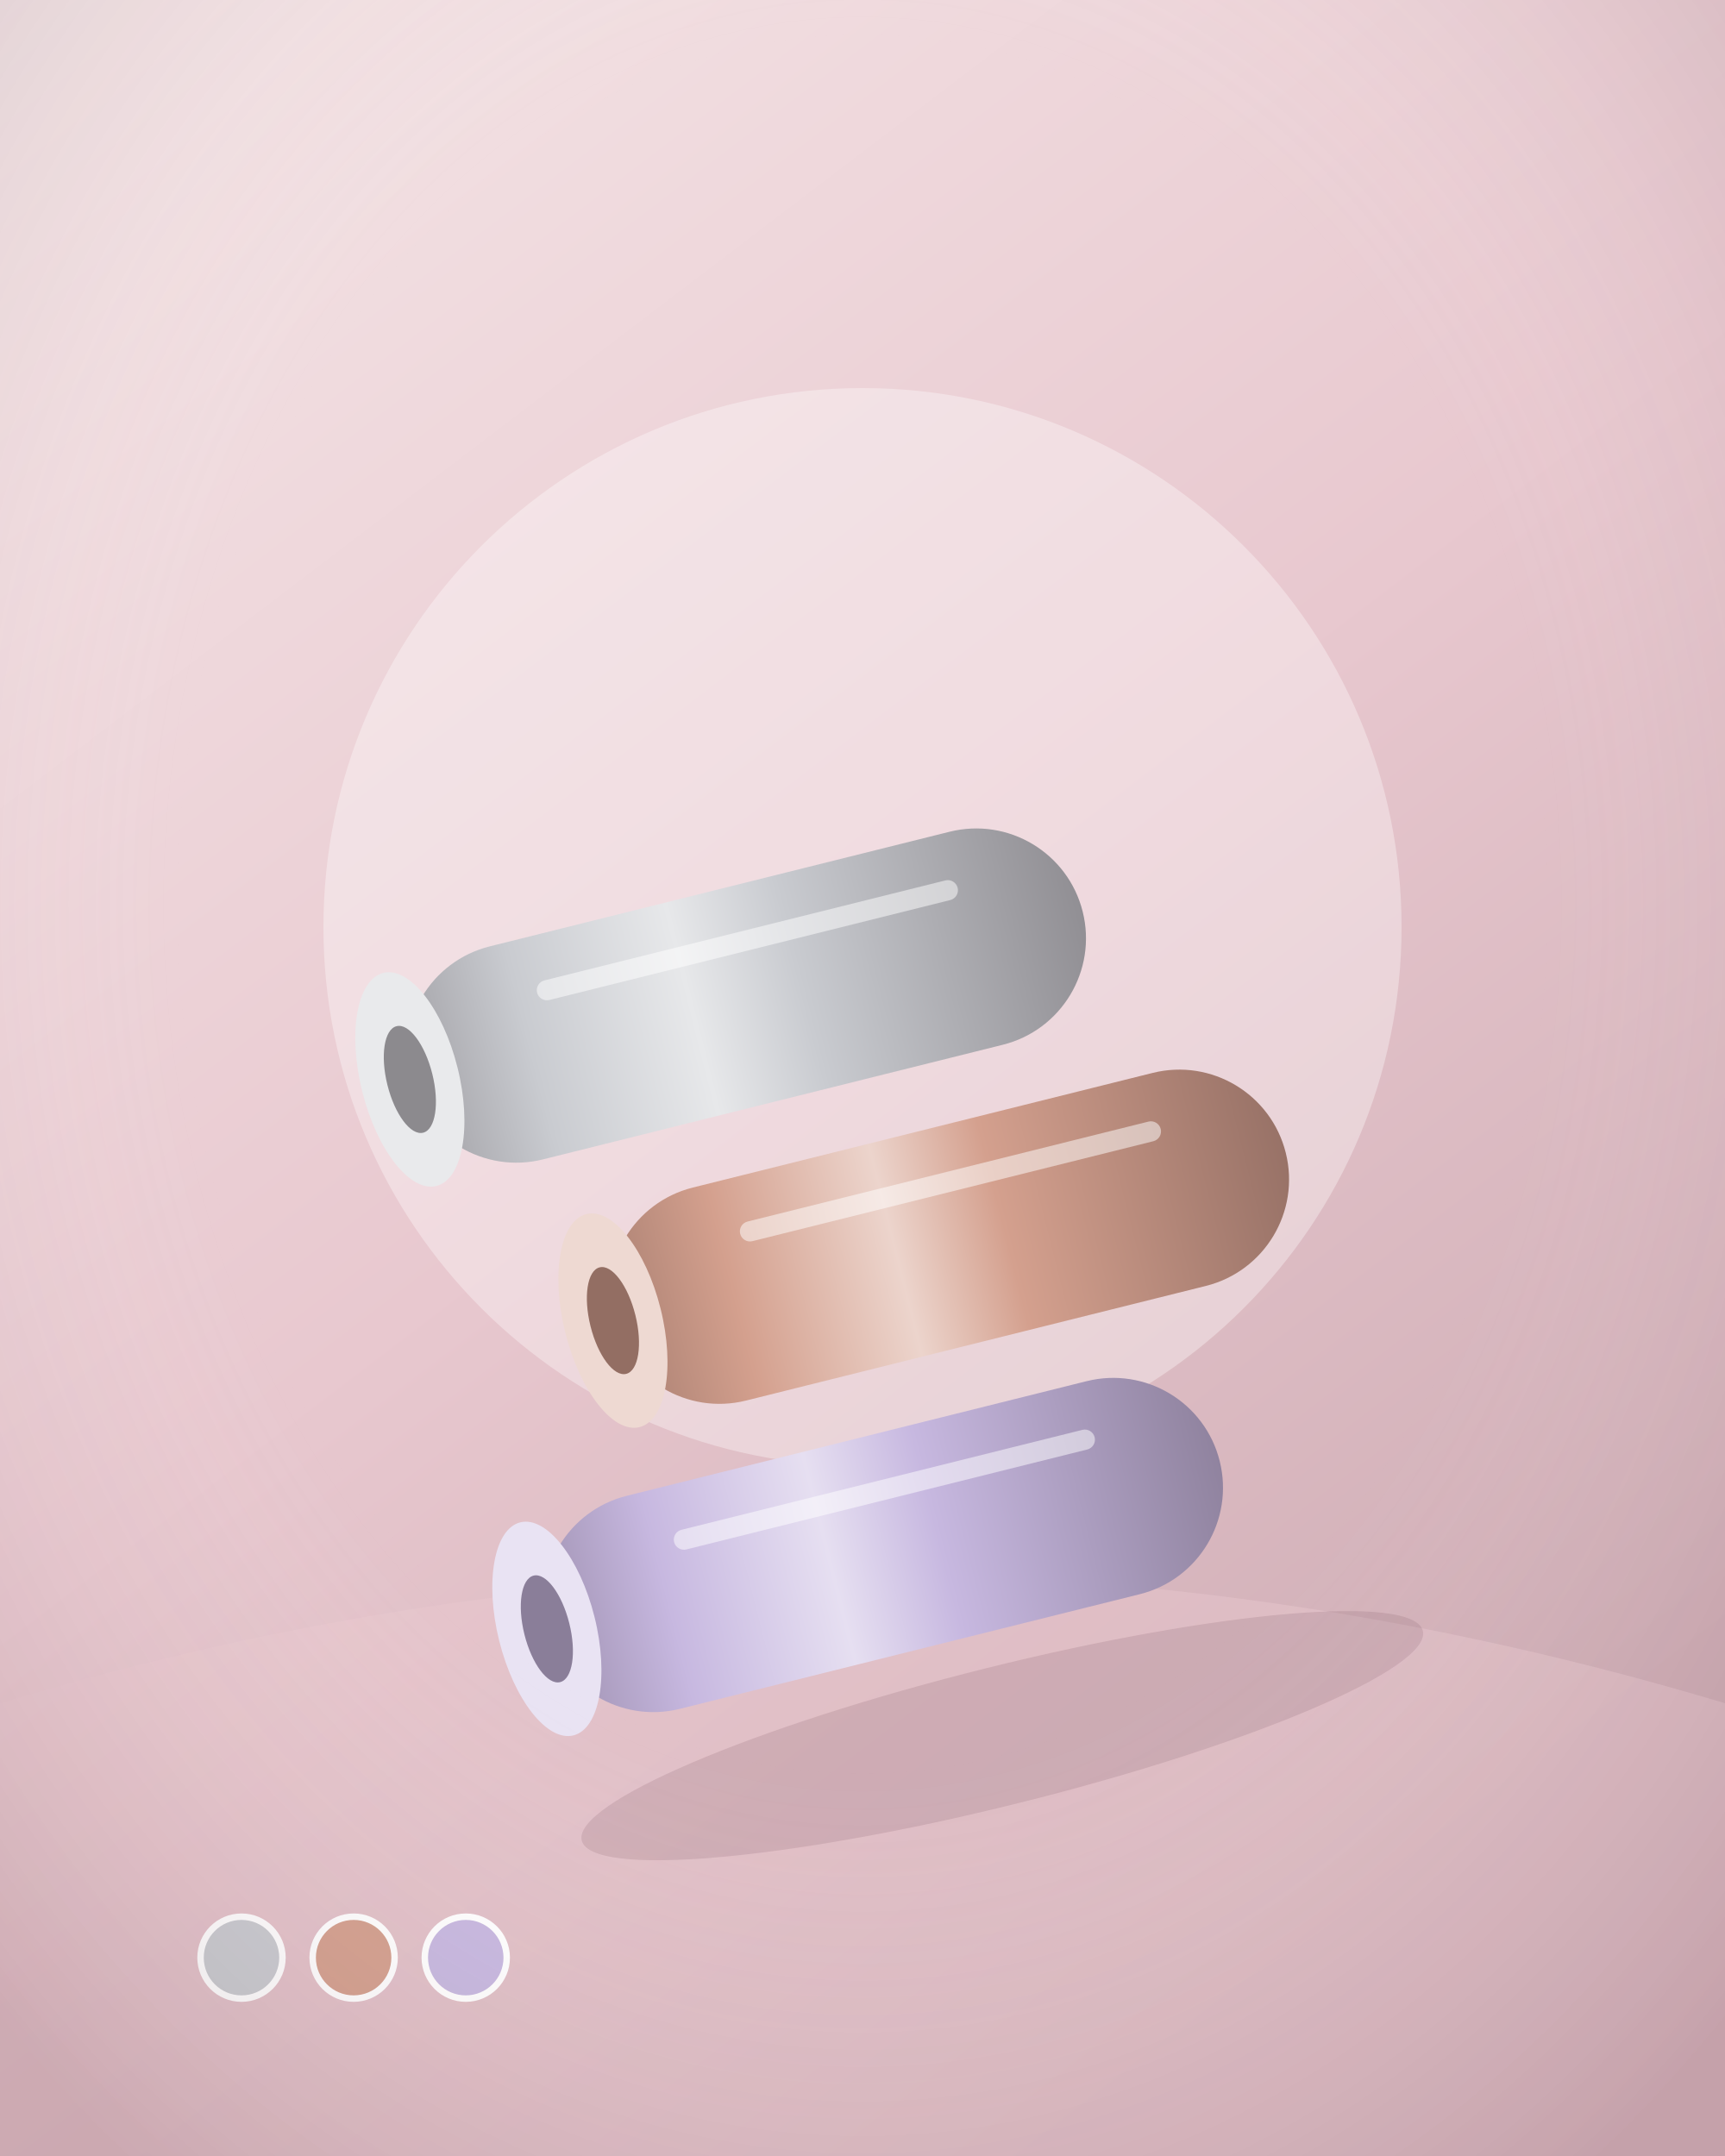
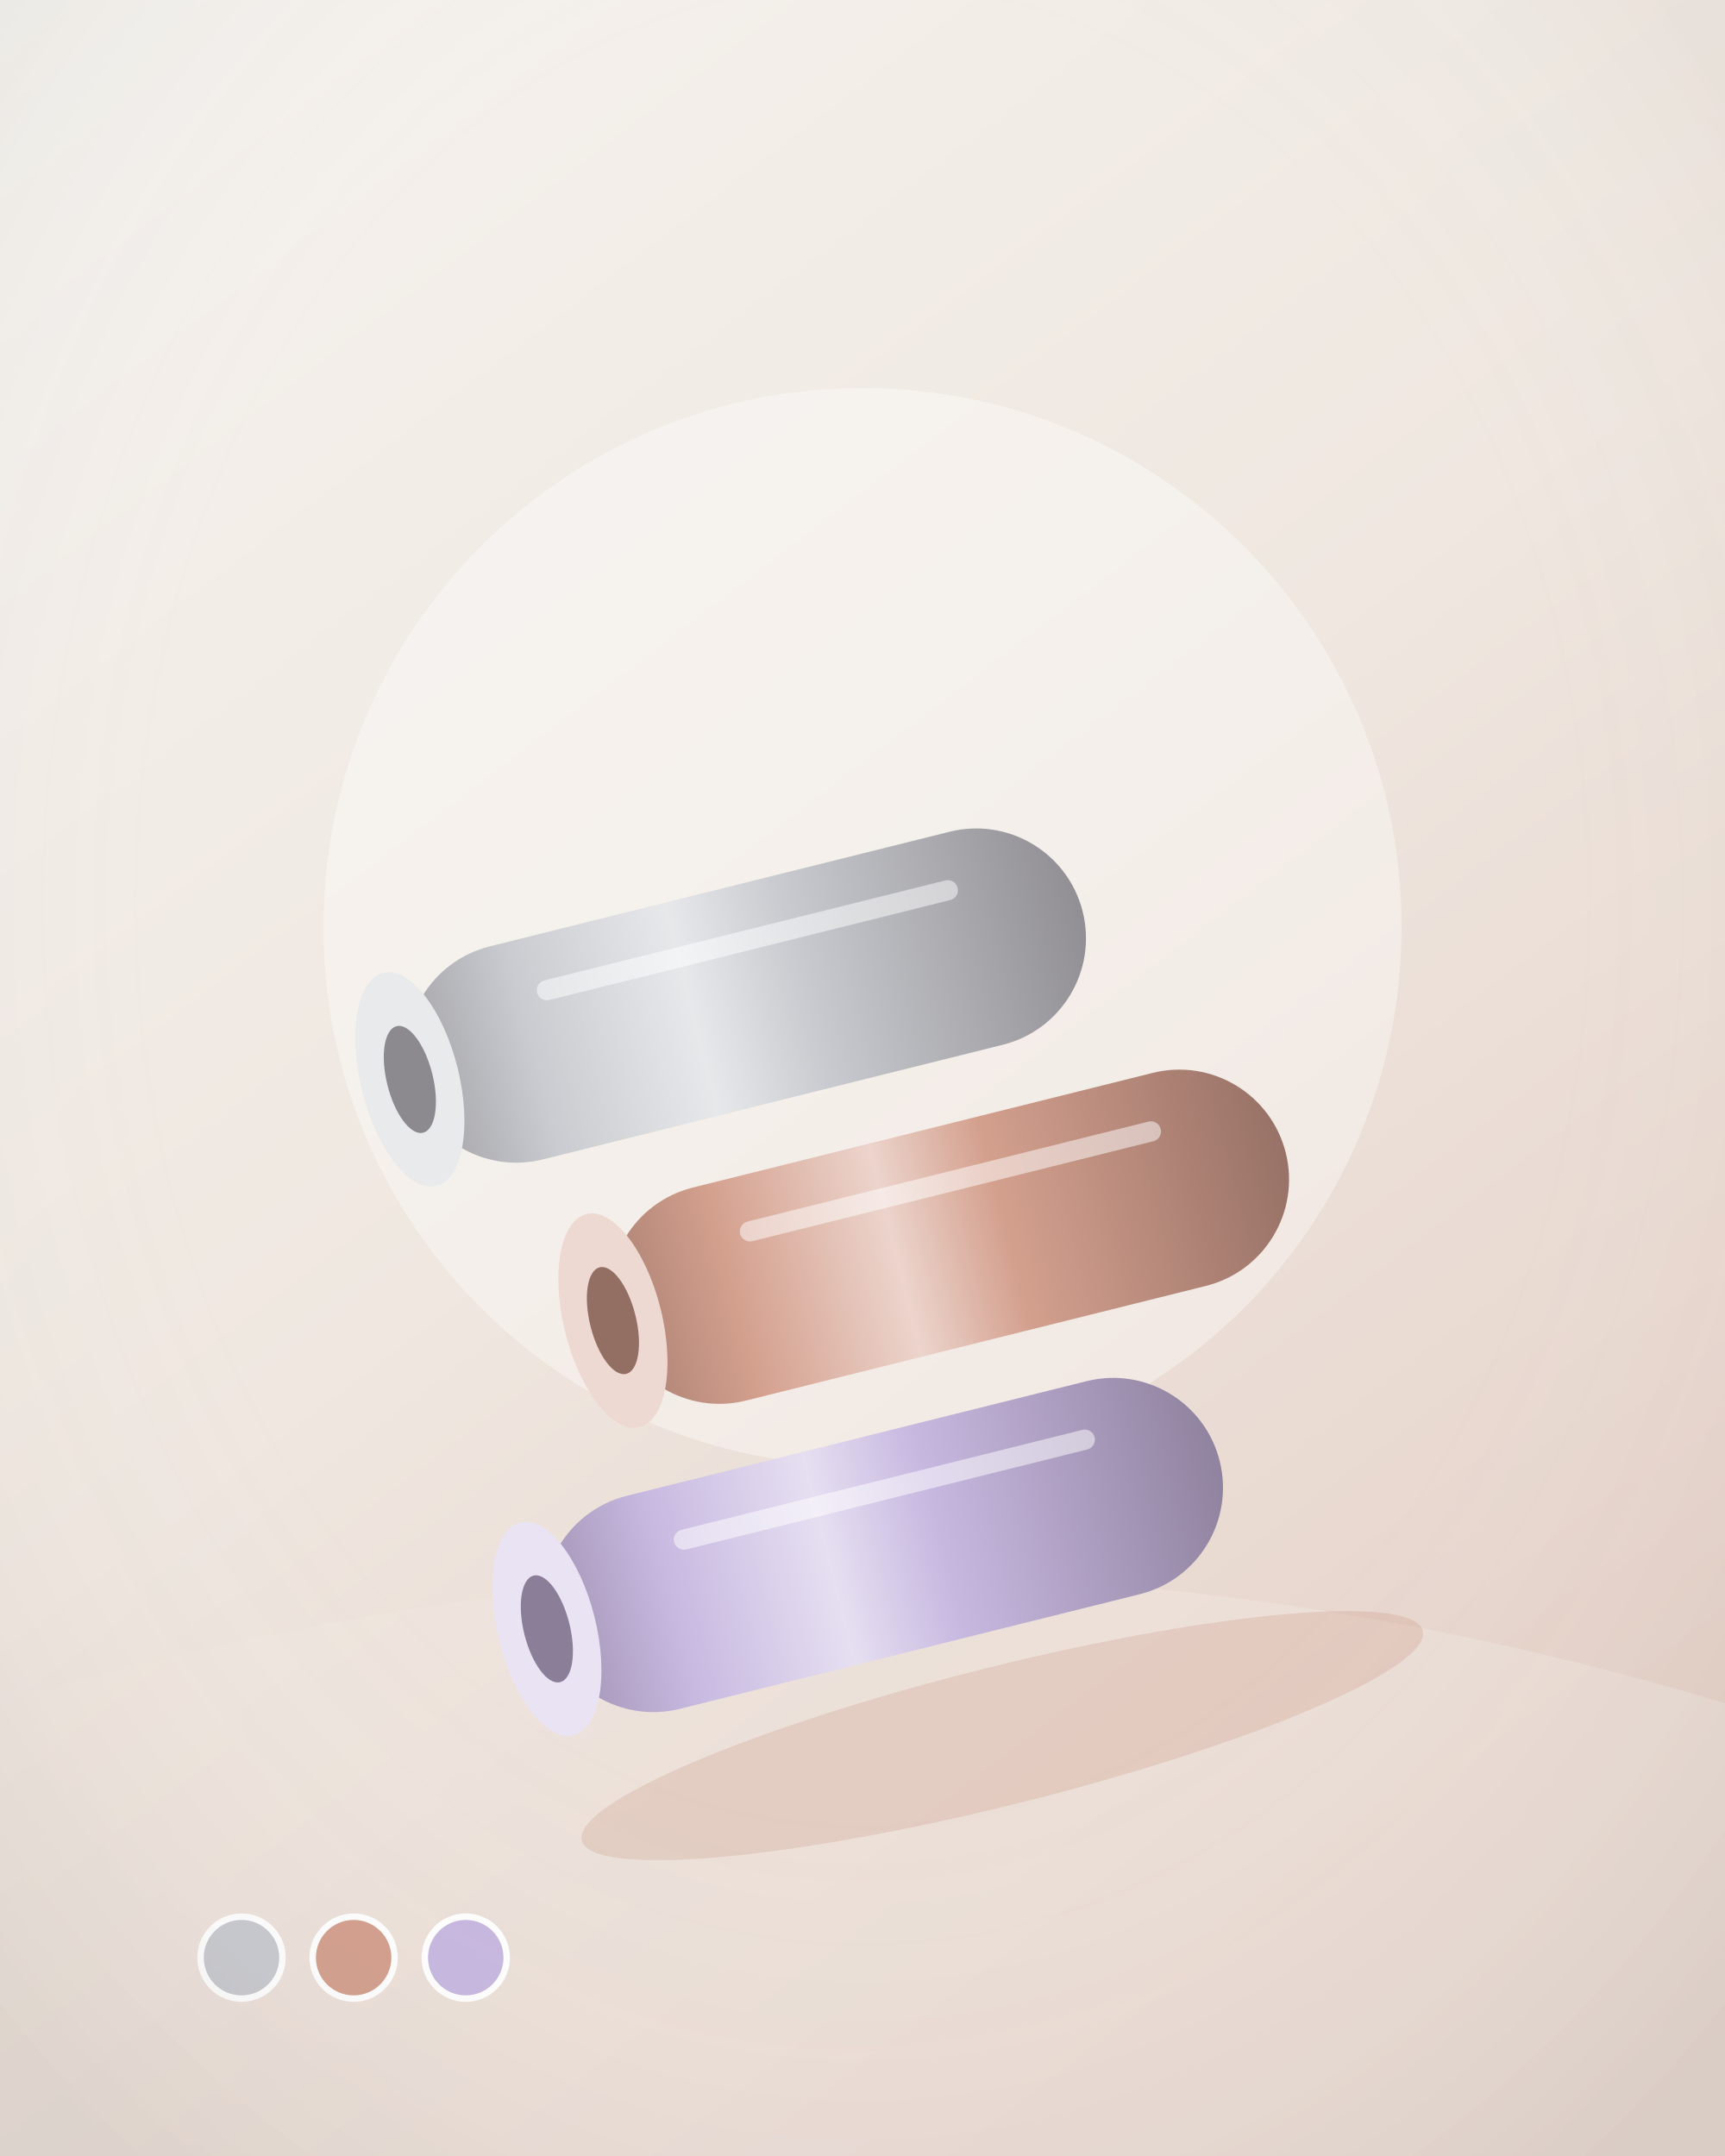
<svg xmlns="http://www.w3.org/2000/svg" viewBox="0 0 800 1000" width="800" height="1000" role="img">
  <defs>
    <linearGradient id="bg73" x1="0" y1="0" x2=".6" y2="1">
-       <stop offset="0" stop-color="#F5E7E8" />
-       <stop offset=".55" stop-color="#E8C8CF" />
-       <stop offset="1" stop-color="#ceacb4" />
+       <stop offset="0" stop-color="#F6F3EF" />
+       <stop offset=".55" stop-color="#EFE7E0" />
+       <stop offset="1" stop-color="#e6d3ca" />
    </linearGradient>
    <radialGradient id="v74" cx=".5" cy=".42" r=".72">
      <stop offset=".55" stop-color="#fff" stop-opacity="0" />
-       <stop offset="1" stop-color="#572B3A" stop-opacity=".16" />
+       <stop offset="1" stop-color="#141110" stop-opacity=".07" />
    </radialGradient>
    <linearGradient id="g70" x1="0" y1="0" x2="1" y2="0">
      <stop offset="0" stop-color="#a3a2a7" />
      <stop offset=".18" stop-color="#C9CBD0" />
      <stop offset=".42" stop-color="#e7e8ea" />
      <stop offset=".58" stop-color="#C9CBD0" />
      <stop offset="1" stop-color="#918f94" />
    </linearGradient>
    <linearGradient id="g71" x1="0" y1="0" x2="1" y2="0">
      <stop offset="0" stop-color="#ab8173" />
      <stop offset=".18" stop-color="#D4A08E" />
      <stop offset=".42" stop-color="#ecd4cc" />
      <stop offset=".58" stop-color="#D4A08E" />
      <stop offset="1" stop-color="#987267" />
    </linearGradient>
    <linearGradient id="g72" x1="0" y1="0" x2="1" y2="0">
      <stop offset="0" stop-color="#a193b3" />
      <stop offset=".18" stop-color="#C7B8E0" />
      <stop offset=".42" stop-color="#e6dff1" />
      <stop offset=".58" stop-color="#C7B8E0" />
      <stop offset="1" stop-color="#90839f" />
    </linearGradient>
  </defs>
  <rect width="800" height="1000" fill="url(#bg73)" />
  <circle cx="400" cy="430" r="250" fill="#fff" opacity=".34" />
-   <path d="M0 1000 L0 790 Q 400 670 800 790 L800 1000 Z" fill="#E8C8CF" opacity=".45" />
+   <path d="M0 1000 L0 790 Q 400 670 800 790 L800 1000 Z" fill="#EFE7E0" opacity=".45" />
  <g transform="translate(400,545) rotate(-14) scale(1.34)">
-     <ellipse cx="0" cy="200" rx="150" ry="24" fill="#572B3A" opacity=".13" />
+     <ellipse cx="0" cy="200" rx="150" ry="24" fill="#A8432A" opacity=".13" />
    <g transform="translate(-24,-70)">
      <rect x="-120" y="-38" width="240" height="76" rx="38" fill="url(#g70)" />
      <ellipse cx="-120" cy="0" rx="17" ry="38" fill="#e9eaec" />
      <ellipse cx="-120" cy="0" rx="8" ry="19" fill="#8c8a8e" />
      <rect x="-70" y="-22" width="150" height="7" rx="3.5" fill="#fff" opacity=".5" />
    </g>
    <g transform="translate(24,28)">
      <rect x="-120" y="-38" width="240" height="76" rx="38" fill="url(#g71)" />
      <ellipse cx="-120" cy="0" rx="17" ry="38" fill="#eed9d2" />
      <ellipse cx="-120" cy="0" rx="8" ry="19" fill="#936e63" />
      <rect x="-70" y="-22" width="150" height="7" rx="3.5" fill="#fff" opacity=".5" />
    </g>
    <g transform="translate(-24,126)">
      <rect x="-120" y="-38" width="240" height="76" rx="38" fill="url(#g72)" />
      <ellipse cx="-120" cy="0" rx="17" ry="38" fill="#e9e3f3" />
      <ellipse cx="-120" cy="0" rx="8" ry="19" fill="#8a7e99" />
      <rect x="-70" y="-22" width="150" height="7" rx="3.5" fill="#fff" opacity=".5" />
    </g>
  </g>
  <circle cx="112" cy="908" r="19" fill="#C9CBD0" stroke="#fff" stroke-width="3" />
  <circle cx="164" cy="908" r="19" fill="#D4A08E" stroke="#fff" stroke-width="3" />
  <circle cx="216" cy="908" r="19" fill="#C7B8E0" stroke="#fff" stroke-width="3" />
  <rect width="800" height="1000" fill="url(#v74)" />
</svg>
